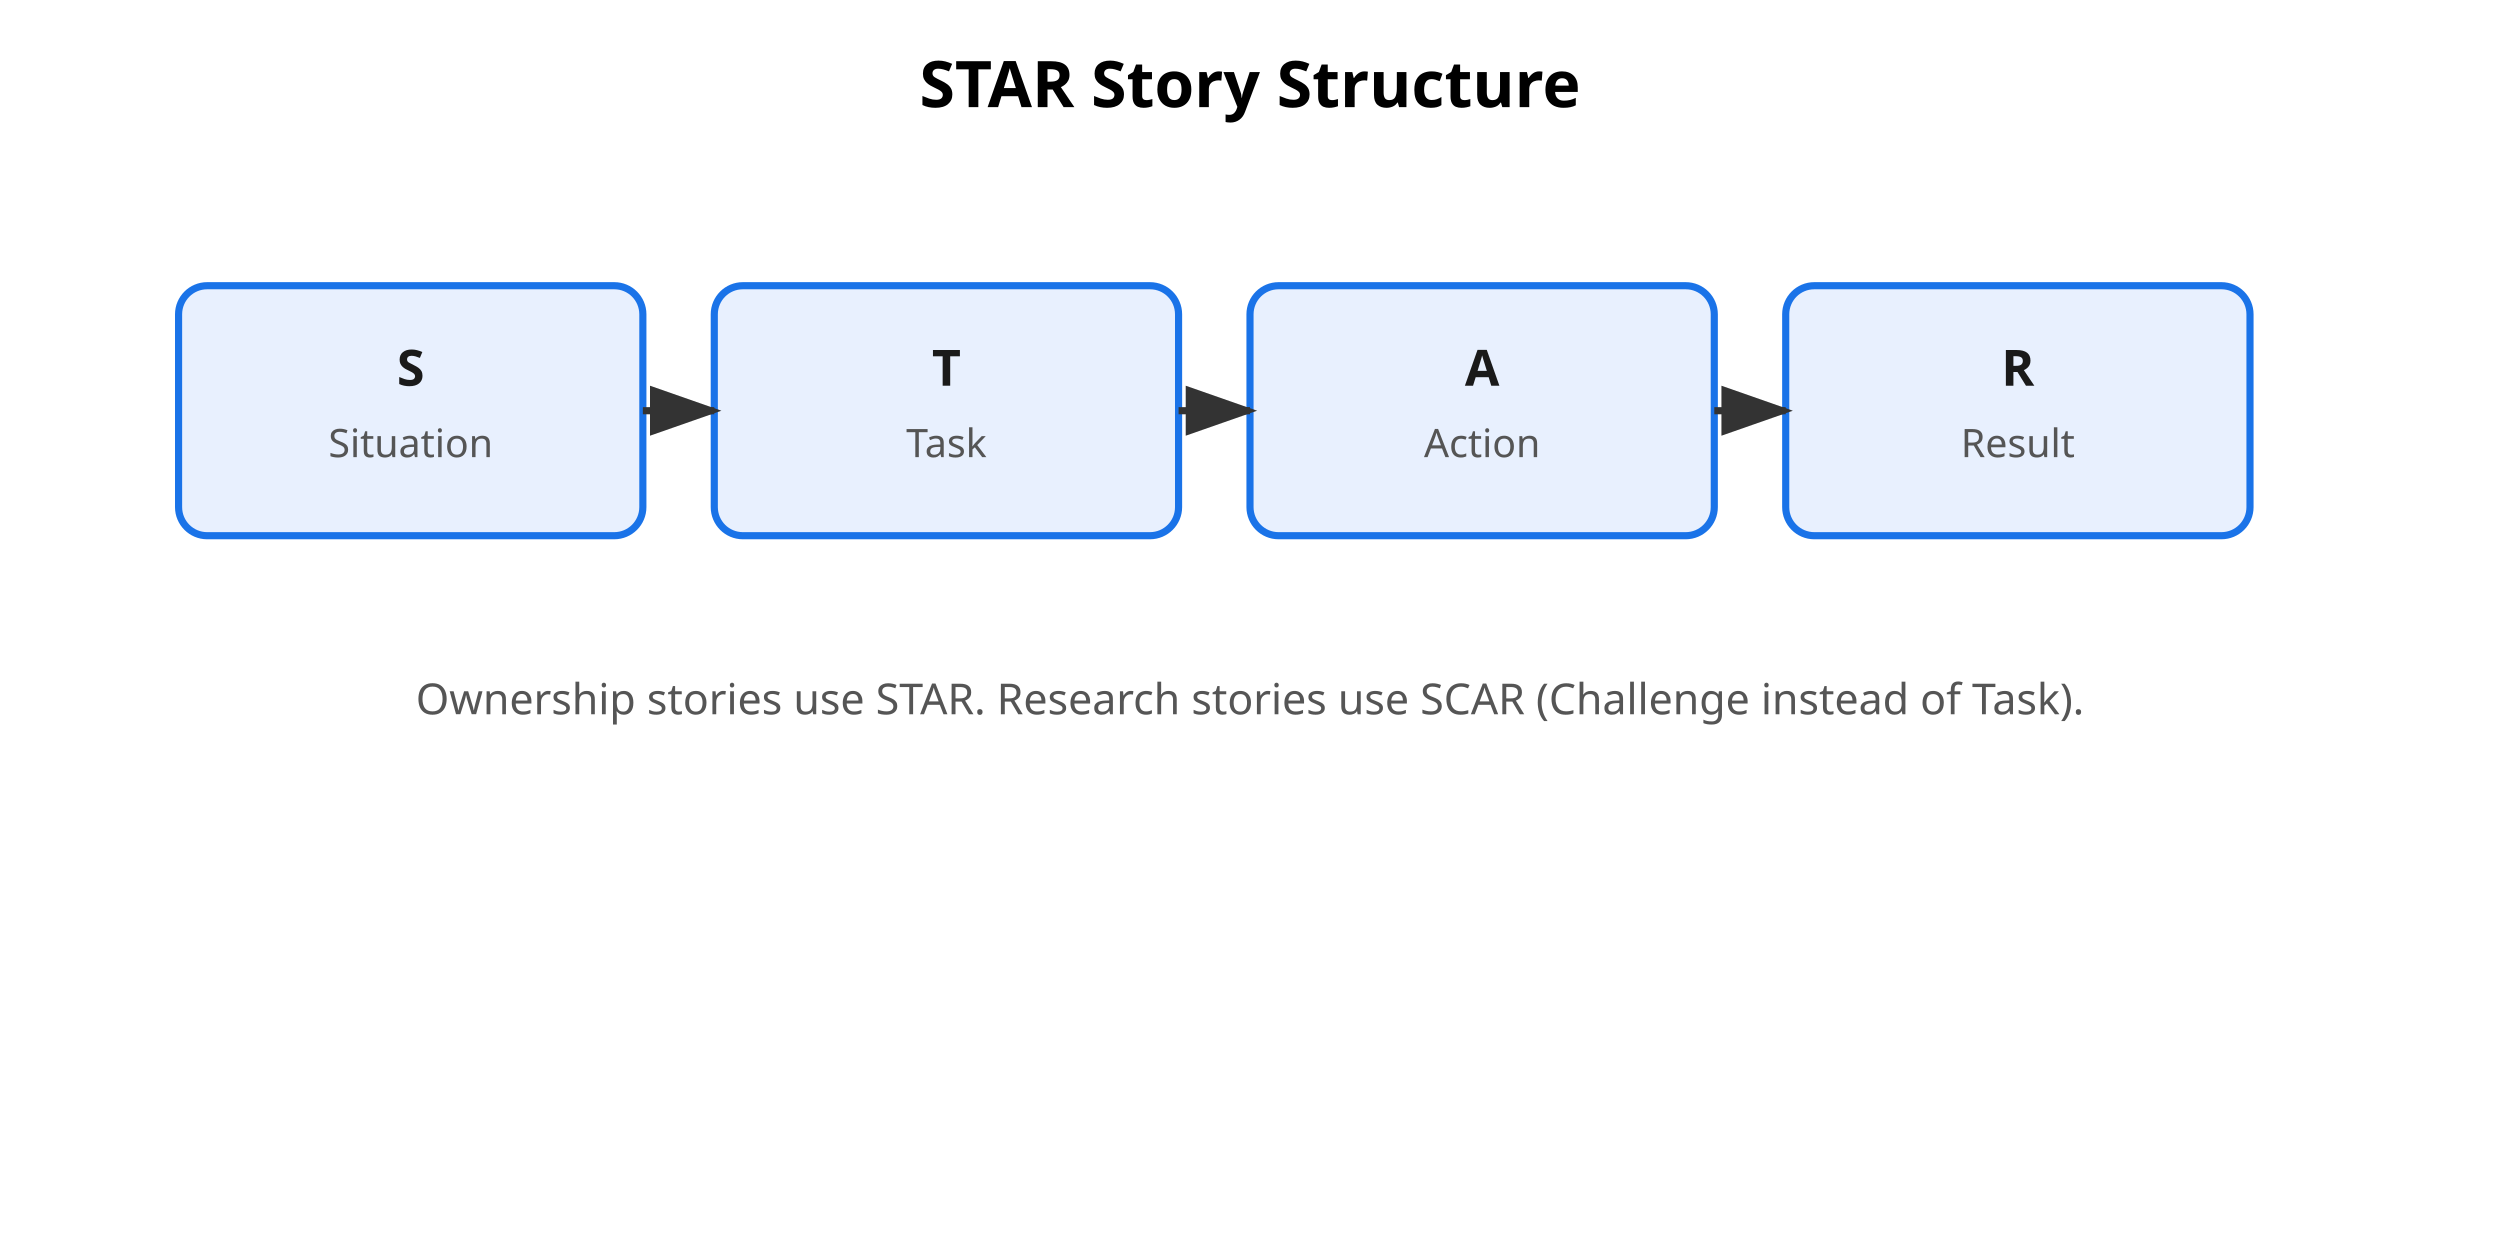
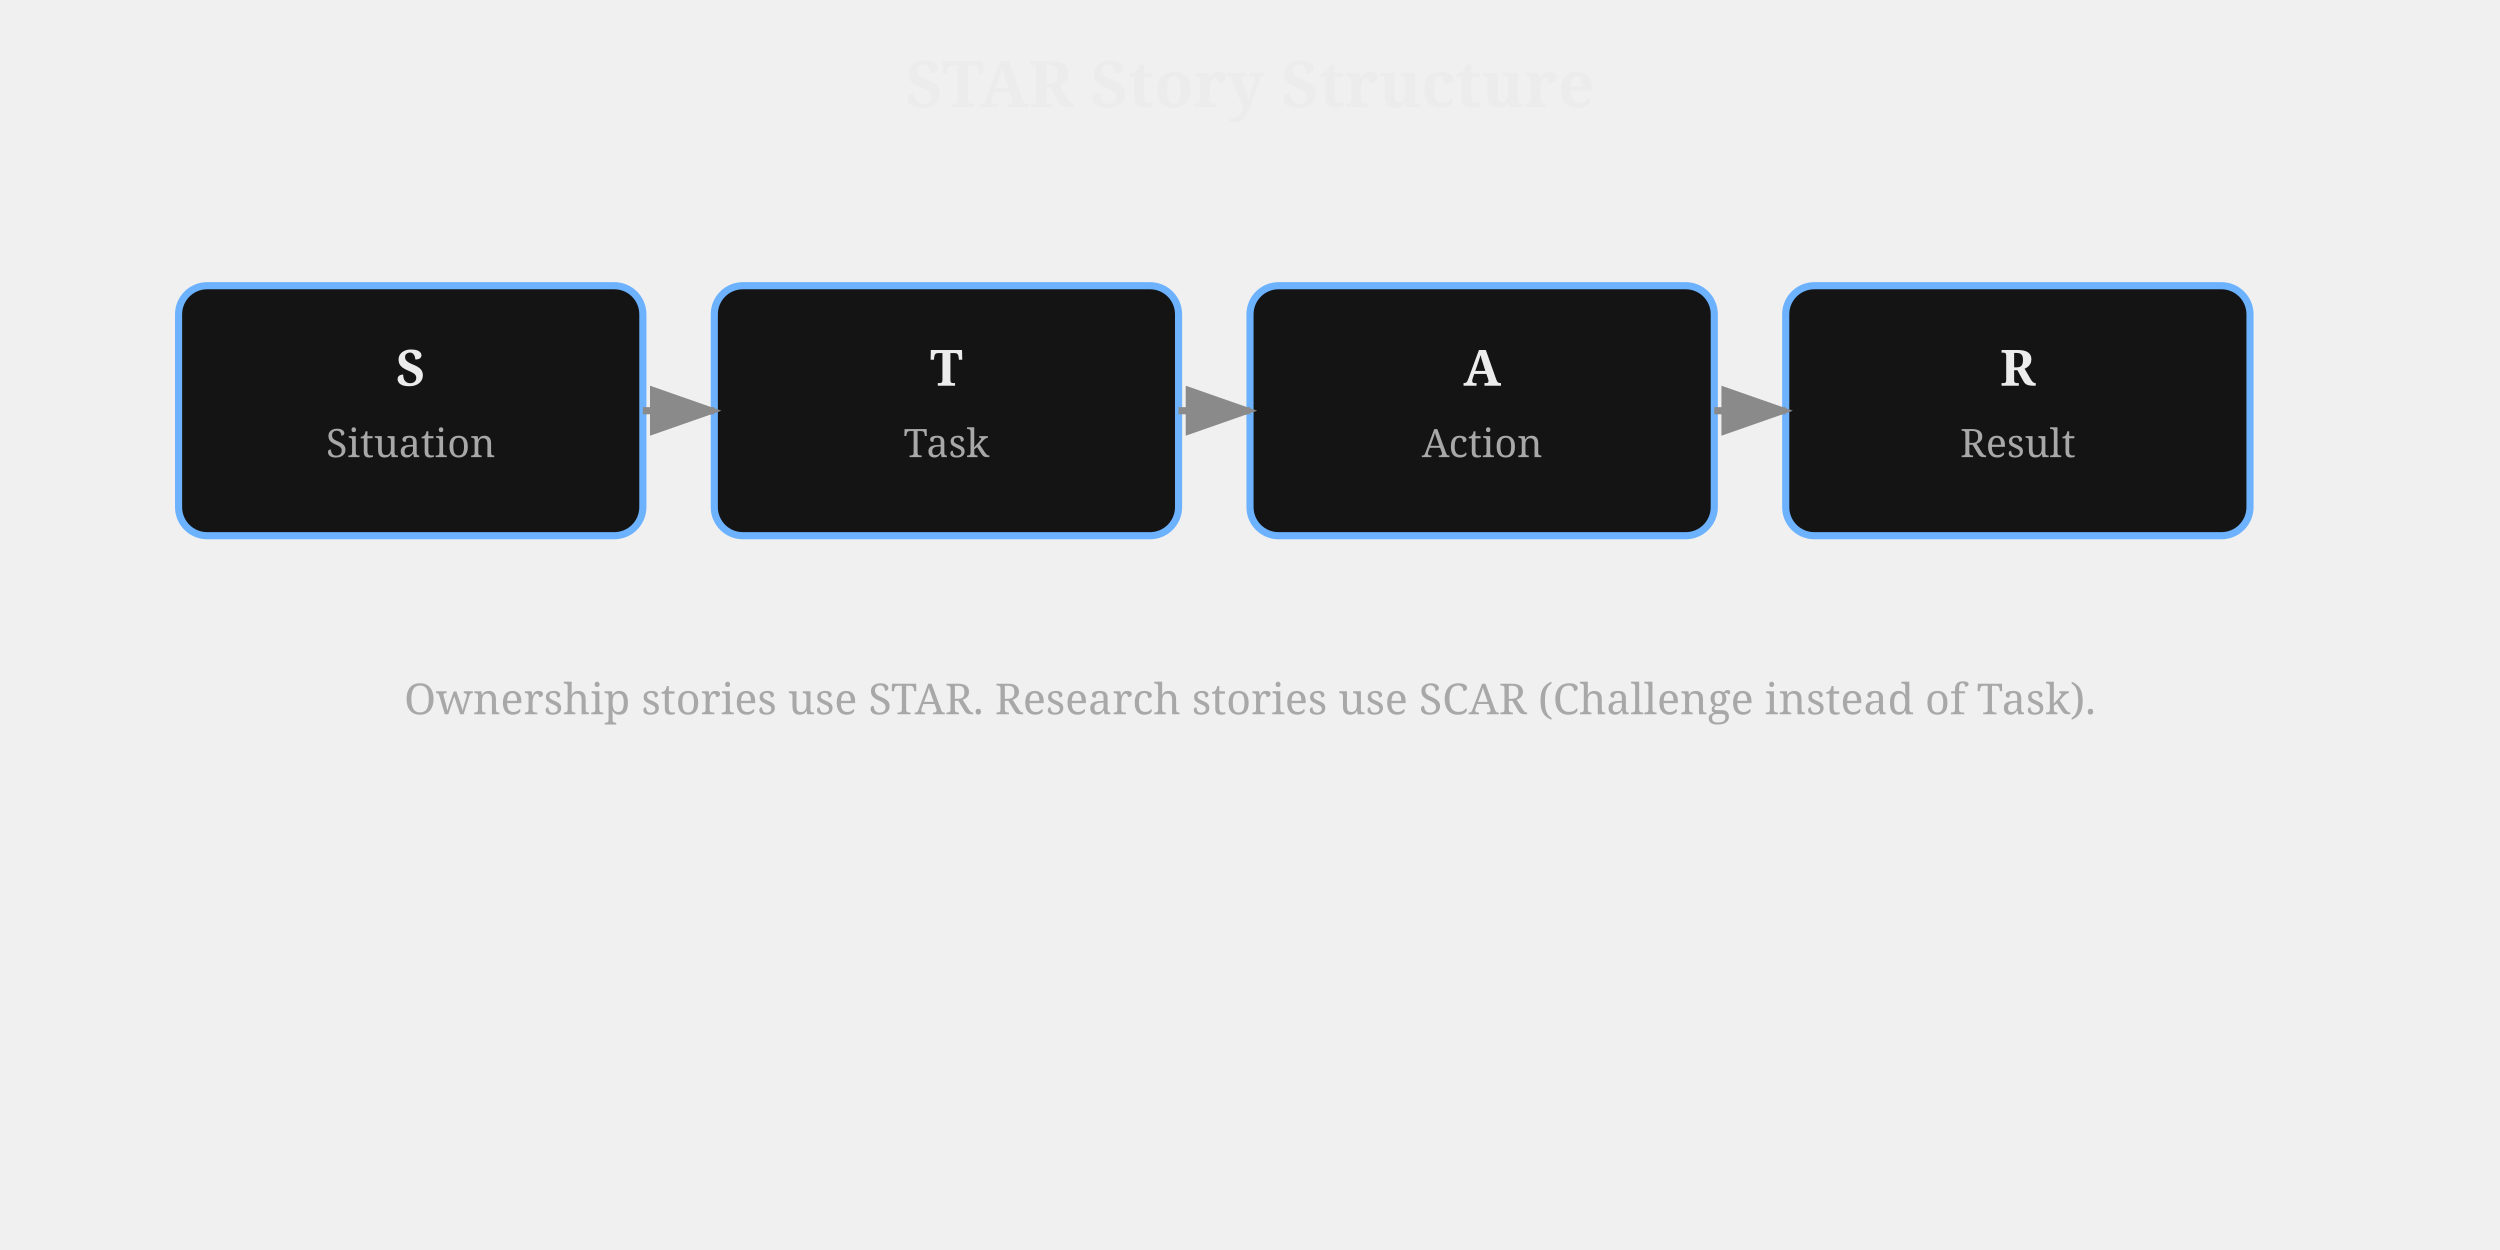
- <svg xmlns="http://www.w3.org/2000/svg" width="700" height="350" viewBox="0 0 700 350" font-family="sans-serif">
-   <rect width="700" height="350" fill="#ffffff" />
+ <svg xmlns="http://www.w3.org/2000/svg" width="700" height="350" viewBox="0 0 700 350" font-family="'Charis SIL',Georgia,serif">
  <defs>
    <marker id="arrowhead" markerWidth="10" markerHeight="7" refX="9" refY="3.5" orient="auto">
-       <polygon points="0 0, 10 3.5, 0 7" fill="#333" />
+       <polygon points="0 0, 10 3.5, 0 7" fill="#8a8a8a" />
    </marker>
  </defs>
-   <text x="350" y="30" text-anchor="middle" font-size="18" font-weight="bold">STAR Story Structure</text>
-   <rect x="50" y="80" width="130" height="70" rx="8" fill="#e8f0fe" stroke="#1a73e8" stroke-width="2" />
-   <text x="115.0" y="108" text-anchor="middle" font-size="14" font-weight="bold" fill="#1a1a1a">S</text>
-   <text x="115.0" y="128" text-anchor="middle" font-size="11" fill="#555">Situation</text>
-   <rect x="200" y="80" width="130" height="70" rx="8" fill="#e8f0fe" stroke="#1a73e8" stroke-width="2" />
-   <text x="265.0" y="108" text-anchor="middle" font-size="14" font-weight="bold" fill="#1a1a1a">T</text>
-   <text x="265.0" y="128" text-anchor="middle" font-size="11" fill="#555">Task</text>
-   <rect x="350" y="80" width="130" height="70" rx="8" fill="#e8f0fe" stroke="#1a73e8" stroke-width="2" />
-   <text x="415.0" y="108" text-anchor="middle" font-size="14" font-weight="bold" fill="#1a1a1a">A</text>
-   <text x="415.0" y="128" text-anchor="middle" font-size="11" fill="#555">Action</text>
-   <rect x="500" y="80" width="130" height="70" rx="8" fill="#e8f0fe" stroke="#1a73e8" stroke-width="2" />
-   <text x="565.0" y="108" text-anchor="middle" font-size="14" font-weight="bold" fill="#1a1a1a">R</text>
-   <text x="565.0" y="128" text-anchor="middle" font-size="11" fill="#555">Result</text>
-   <line x1="180" y1="115" x2="200" y2="115" stroke="#333" stroke-width="2" marker-end="url(#arrowhead)" />
-   <line x1="330" y1="115" x2="350" y2="115" stroke="#333" stroke-width="2" marker-end="url(#arrowhead)" />
-   <line x1="480" y1="115" x2="500" y2="115" stroke="#333" stroke-width="2" marker-end="url(#arrowhead)" />
-   <text x="350" y="200" text-anchor="middle" font-size="12" fill="#555">Ownership stories use STAR. Research stories use SCAR (Challenge instead of Task).</text>
+   <text x="350" y="30" text-anchor="middle" font-size="18" font-weight="bold" style="fill:#ececec">STAR Story Structure</text>
+   <rect x="50" y="80" width="130" height="70" rx="8" fill="#141414" stroke="#6cb2ff" stroke-width="2" />
+   <text x="115.0" y="108" text-anchor="middle" font-size="14" font-weight="bold" fill="#ececec">S</text>
+   <text x="115.0" y="128" text-anchor="middle" font-size="11" fill="#a8a8a8">Situation</text>
+   <rect x="200" y="80" width="130" height="70" rx="8" fill="#141414" stroke="#6cb2ff" stroke-width="2" />
+   <text x="265.0" y="108" text-anchor="middle" font-size="14" font-weight="bold" fill="#ececec">T</text>
+   <text x="265.0" y="128" text-anchor="middle" font-size="11" fill="#a8a8a8">Task</text>
+   <rect x="350" y="80" width="130" height="70" rx="8" fill="#141414" stroke="#6cb2ff" stroke-width="2" />
+   <text x="415.0" y="108" text-anchor="middle" font-size="14" font-weight="bold" fill="#ececec">A</text>
+   <text x="415.0" y="128" text-anchor="middle" font-size="11" fill="#a8a8a8">Action</text>
+   <rect x="500" y="80" width="130" height="70" rx="8" fill="#141414" stroke="#6cb2ff" stroke-width="2" />
+   <text x="565.0" y="108" text-anchor="middle" font-size="14" font-weight="bold" fill="#ececec">R</text>
+   <text x="565.0" y="128" text-anchor="middle" font-size="11" fill="#a8a8a8">Result</text>
+   <line x1="180" y1="115" x2="200" y2="115" stroke="#8a8a8a" stroke-width="2" marker-end="url(#arrowhead)" />
+   <line x1="330" y1="115" x2="350" y2="115" stroke="#8a8a8a" stroke-width="2" marker-end="url(#arrowhead)" />
+   <line x1="480" y1="115" x2="500" y2="115" stroke="#8a8a8a" stroke-width="2" marker-end="url(#arrowhead)" />
+   <text x="350" y="200" text-anchor="middle" font-size="12" fill="#a8a8a8">Ownership stories use STAR. Research stories use SCAR (Challenge instead of Task).</text>
</svg>
